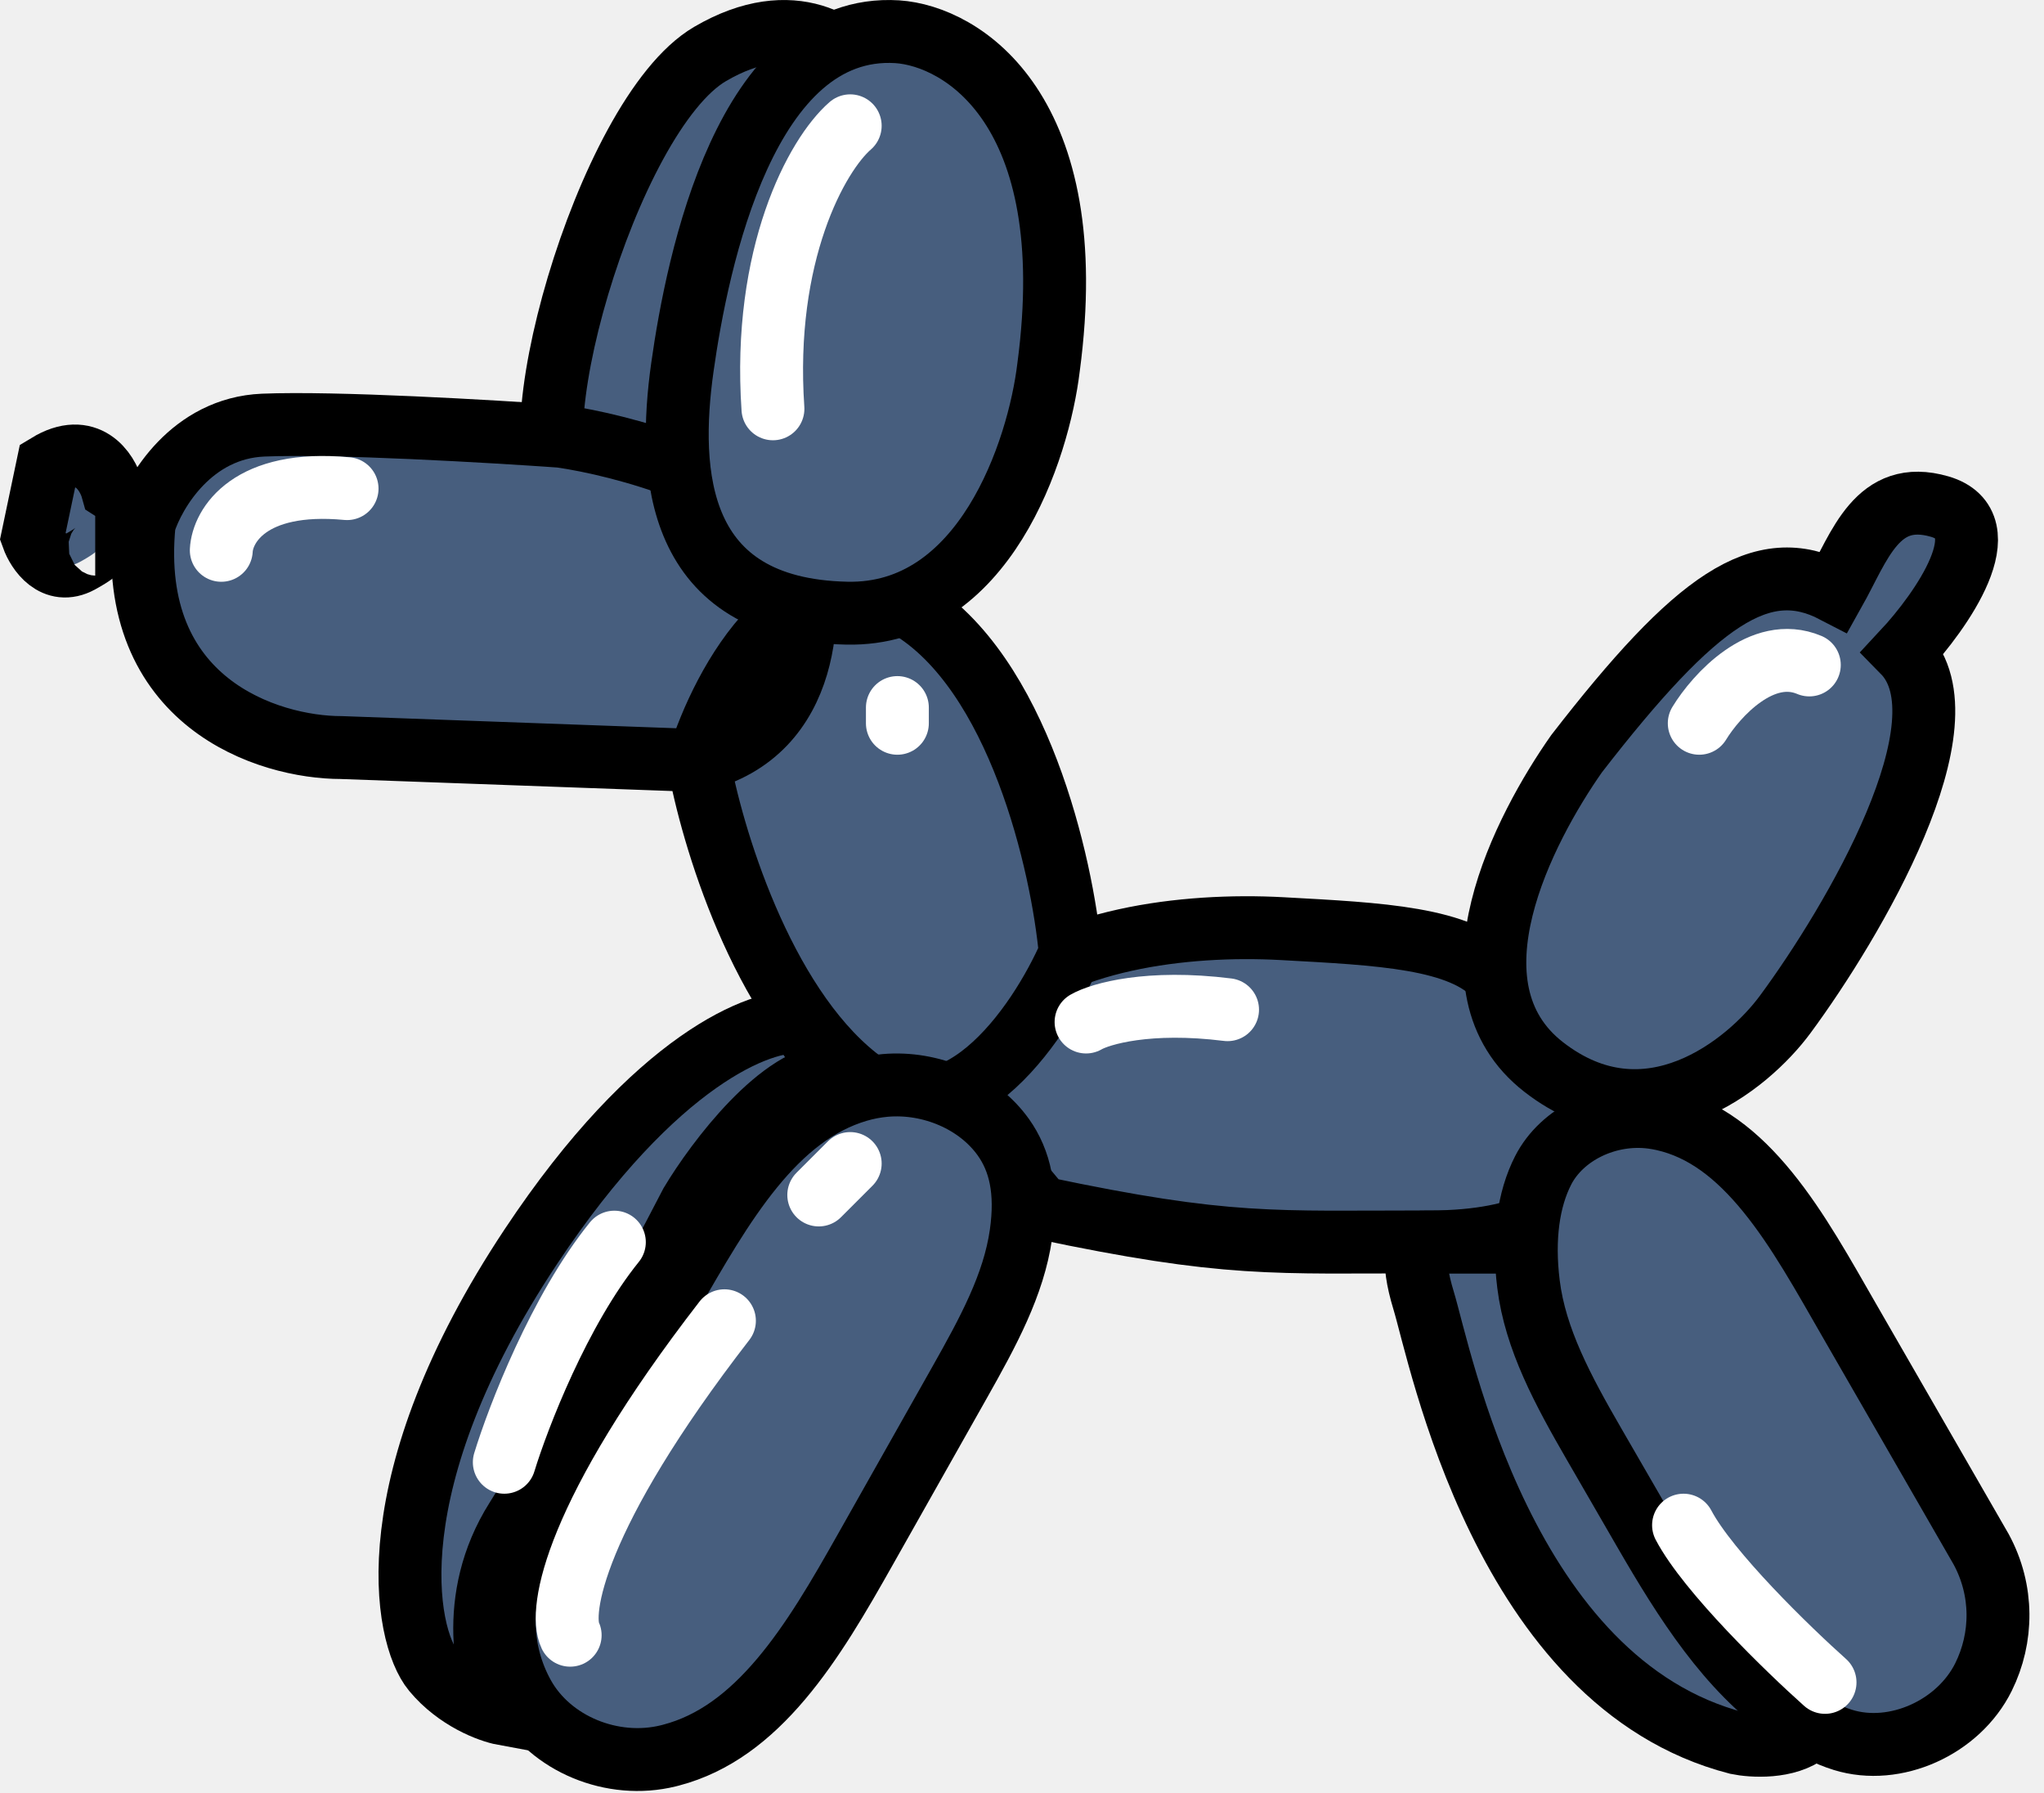
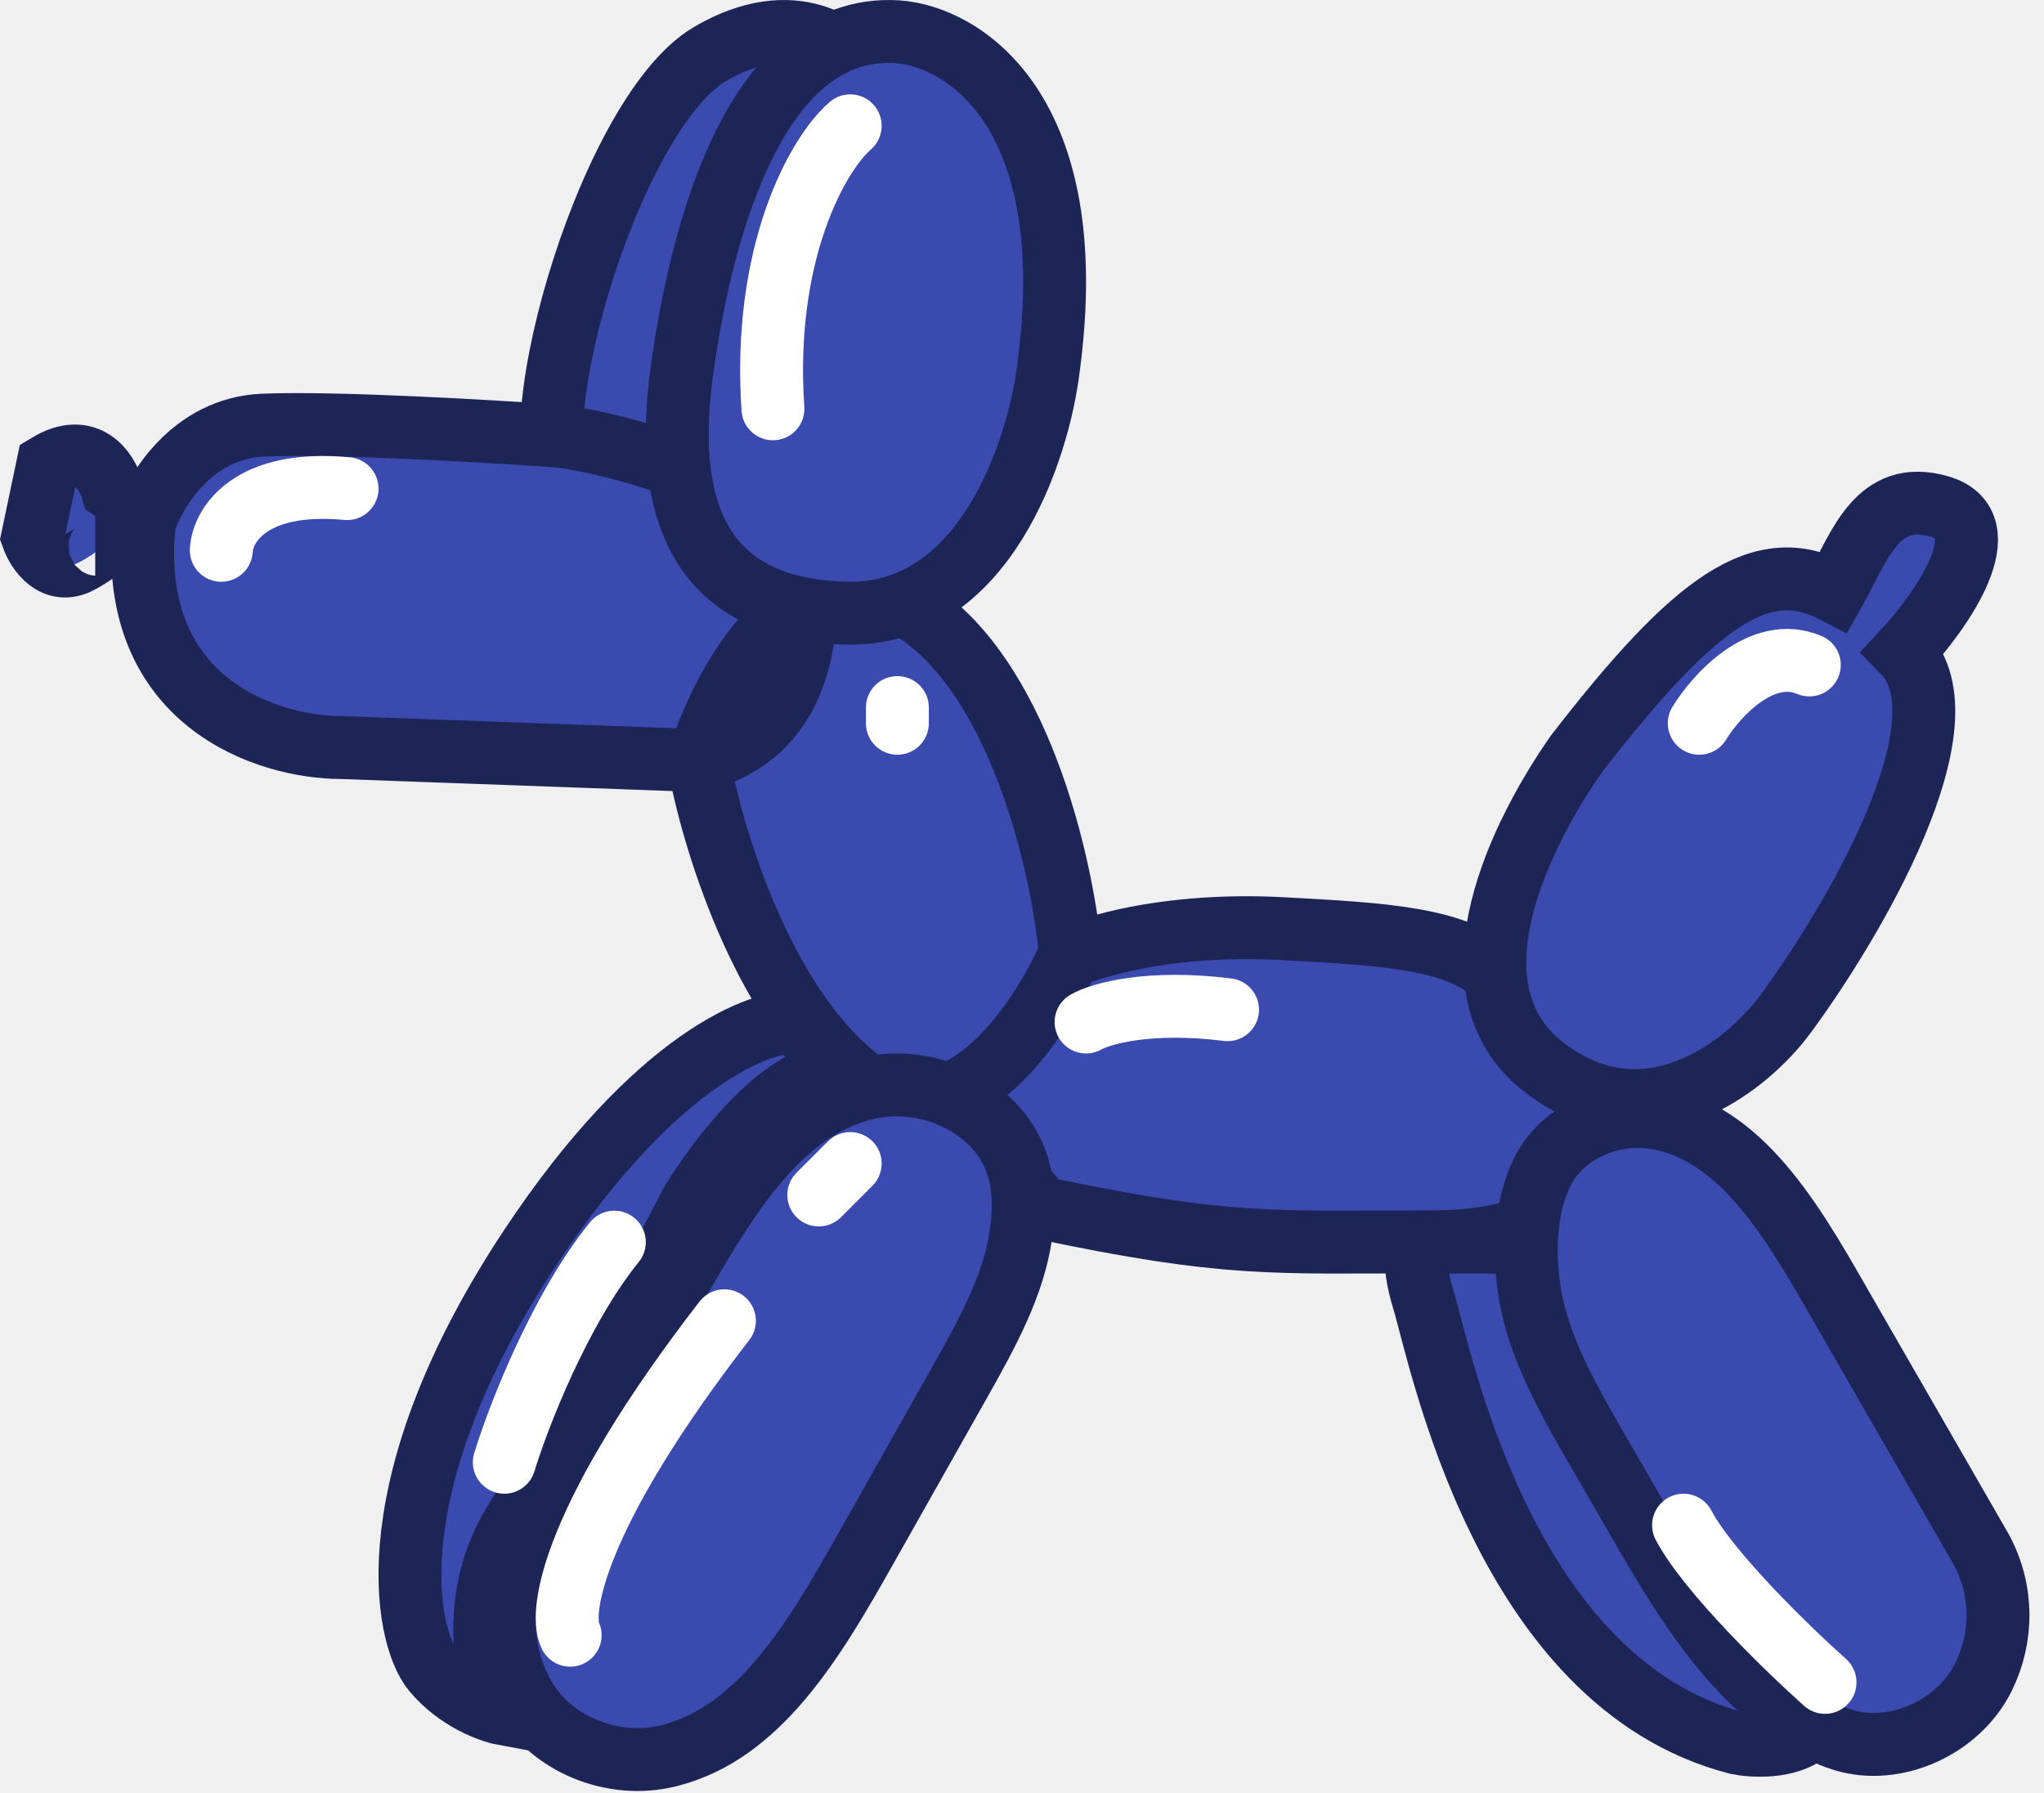
<svg xmlns="http://www.w3.org/2000/svg" width="130" height="114" viewBox="0 0 130 114" fill="none">
-   <path d="M50.85 65.016L53.074 68.344C49.704 68.344 45.585 73.813 43.946 76.547C41.567 81.144 36.013 91.597 32.83 96.638C29.647 101.678 30.958 106.98 32.011 109.001C31.153 108.842 29.062 108.074 27.564 106.267C25.692 104.008 23.82 94.26 33.766 79.281C41.723 67.298 48.471 64.778 50.85 65.016Z" fill="#475E7E" stroke="black" stroke-width="4" />
-   <path d="M62.239 72.04L66.24 76.822C78.126 79.327 80.95 78.985 90.953 78.985C97.361 78.985 99.818 76.86 100.132 75.684L103.074 69.195C101.191 67.677 96.978 64.14 95.189 62.136C92.953 59.631 87.775 59.404 81.538 59.062C75.301 58.721 67.299 59.745 63.18 63.844C59.885 67.122 61.179 70.674 62.239 72.04Z" fill="#475E7E" stroke="black" stroke-width="4" />
-   <path d="M90.543 79.001H98.45C104.508 88.943 116.293 109.09 114.971 110.144C113.649 111.198 111.431 111.062 110.487 110.863C95.617 107.03 91.605 86.188 90.543 82.714C89.693 79.935 90.189 79.081 90.543 79.001Z" fill="#475E7E" stroke="black" stroke-width="4" />
-   <path d="M45.16 3.434C50.48 0.318 53.986 3.001 55.074 4.732L48.666 28.691C45.886 30.304 39.527 33.129 36.335 31.524C32.346 29.517 38.511 7.329 45.16 3.434Z" fill="#475E7E" stroke="black" stroke-width="4" />
-   <path d="M54.472 68.523C48.416 63.715 45.246 53.084 44.418 48.37L21.709 47.545C17.057 47.545 8.036 44.693 9.172 33.284C9.802 31.281 12.2 27.226 16.741 27.038C21.283 26.849 31.25 27.431 35.666 27.745C39.49 28.295 47.872 30.479 50.805 34.816C51.036 35.777 51.208 37.011 51.215 38.347C53.099 37.291 55.305 37.119 57.784 38.588C64.786 42.736 67.561 55.009 68.074 60.627C66.063 65.262 60.528 73.332 54.472 68.523Z" fill="#475E7E" />
-   <path d="M44.418 48.37C45.246 53.084 48.416 63.715 54.472 68.523C60.528 73.332 66.063 65.262 68.074 60.627C67.561 55.009 64.786 42.736 57.784 38.588C50.782 34.439 45.956 43.38 44.418 48.37ZM44.418 48.37C51.704 46.578 51.712 38.588 50.805 34.816C47.872 30.479 39.49 28.295 35.666 27.745C31.25 27.431 21.283 26.849 16.741 27.038C12.2 27.226 9.802 31.281 9.172 33.284C8.036 44.693 17.057 47.545 21.709 47.545L44.418 48.37Z" stroke="black" stroke-width="4" />
-   <path d="M56.294 69.034C59.204 68.78 62.208 70.068 63.819 72.336C64.868 73.813 65.329 75.745 64.935 78.496C64.475 81.71 62.856 84.691 61.02 87.944L55.045 98.531C53.379 101.484 51.696 104.404 49.667 106.802C47.656 109.179 45.414 110.908 42.69 111.625C42.627 111.642 42.564 111.657 42.502 111.673C38.953 112.547 35.005 110.922 33.288 107.835C31.737 105.048 31.612 101.58 33.256 98.584L42.624 82.417C44.297 79.531 45.914 76.662 47.87 74.262C49.806 71.885 51.946 70.135 54.561 69.364C55.129 69.197 55.705 69.086 56.294 69.034Z" fill="#475E7E" stroke="black" stroke-width="4" />
-   <path d="M98.189 67.87C91.63 62.78 96.957 52.665 100.267 47.943C107.888 38.1 112.045 35.219 116.664 37.62C118.28 34.739 119.389 31.066 123.361 32.218C127.333 33.37 123.476 38.86 121.051 41.461C125.393 45.879 117.857 58.667 113.546 64.509C111.16 67.75 104.747 72.96 98.189 67.87Z" fill="#475E7E" stroke="black" stroke-width="4" />
-   <path d="M66.69 23.353C68.876 6.949 61.185 2.294 57.066 2.018C47.441 1.425 44.351 16.597 43.401 23.353C42.45 30.109 42.925 38.761 53.857 38.998C62.603 39.188 66.056 28.647 66.69 23.353Z" fill="#475E7E" stroke="black" stroke-width="4" />
-   <path d="M7.143 31.134L9.074 32.368V34.611H6.056C6.419 34.611 6.732 34.836 5.091 35.733C3.45 36.63 2.396 35.06 2.074 34.163L3.039 29.563C5.55 28.038 6.821 29.975 7.143 31.134Z" fill="#475E7E" stroke="black" stroke-width="4" />
+   <path d="M50.85 65.016L53.074 68.344C49.704 68.344 45.585 73.813 43.946 76.547C41.567 81.144 36.013 91.597 32.83 96.638C29.647 101.678 30.958 106.98 32.011 109.001C31.153 108.842 29.062 108.074 27.564 106.267C25.692 104.008 23.82 94.26 33.766 79.281C41.723 67.298 48.471 64.778 50.85 65.016Z" fill="#3A4AAF" stroke="#1D2557" stroke-width="4" />
+   <path d="M62.239 72.04L66.24 76.822C78.126 79.327 80.95 78.985 90.953 78.985C97.361 78.985 99.818 76.86 100.132 75.684L103.074 69.195C101.191 67.677 96.978 64.14 95.189 62.136C92.953 59.631 87.775 59.404 81.538 59.062C75.301 58.721 67.299 59.745 63.18 63.844C59.885 67.122 61.179 70.674 62.239 72.04Z" fill="#3A4AAF" stroke="#1D2557" stroke-width="4" />
+   <path d="M90.543 79.001H98.45C104.508 88.943 116.293 109.09 114.971 110.144C113.649 111.198 111.431 111.062 110.487 110.863C95.617 107.03 91.605 86.188 90.543 82.714C89.693 79.935 90.189 79.081 90.543 79.001Z" fill="#3A4AAF" stroke="#1D2557" stroke-width="4" />
+   <path d="M45.16 3.434C50.48 0.318 53.986 3.001 55.074 4.732L48.666 28.691C45.886 30.304 39.527 33.129 36.335 31.524C32.346 29.517 38.511 7.329 45.16 3.434Z" fill="#3A4AAF" stroke="#1D2557" stroke-width="4" />
+   <path d="M54.472 68.523C48.416 63.715 45.246 53.084 44.418 48.37L21.709 47.545C17.057 47.545 8.036 44.693 9.172 33.284C9.802 31.281 12.2 27.226 16.741 27.038C21.283 26.849 31.25 27.431 35.666 27.745C39.49 28.295 47.872 30.479 50.805 34.816C51.036 35.777 51.208 37.011 51.215 38.347C53.099 37.291 55.305 37.119 57.784 38.588C64.786 42.736 67.561 55.009 68.074 60.627C66.063 65.262 60.528 73.332 54.472 68.523Z" fill="#3A4AAF" />
+   <path d="M44.418 48.37C45.246 53.084 48.416 63.715 54.472 68.523C60.528 73.332 66.063 65.262 68.074 60.627C67.561 55.009 64.786 42.736 57.784 38.588C50.782 34.439 45.956 43.38 44.418 48.37ZM44.418 48.37C51.704 46.578 51.712 38.588 50.805 34.816C47.872 30.479 39.49 28.295 35.666 27.745C31.25 27.431 21.283 26.849 16.741 27.038C12.2 27.226 9.802 31.281 9.172 33.284C8.036 44.693 17.057 47.545 21.709 47.545L44.418 48.37Z" stroke="#1D2557" stroke-width="4" />
+   <path d="M56.294 69.034C59.204 68.78 62.208 70.068 63.819 72.336C64.868 73.813 65.329 75.745 64.935 78.496C64.475 81.71 62.856 84.691 61.02 87.944L55.045 98.531C53.379 101.484 51.696 104.404 49.667 106.802C47.656 109.179 45.414 110.908 42.69 111.625C42.627 111.642 42.564 111.657 42.502 111.673C38.953 112.547 35.005 110.922 33.288 107.835C31.737 105.048 31.612 101.58 33.256 98.584L42.624 82.417C44.297 79.531 45.914 76.662 47.87 74.262C49.806 71.885 51.946 70.135 54.561 69.364C55.129 69.197 55.705 69.086 56.294 69.034Z" fill="#3A4AAF" stroke="#1D2557" stroke-width="4" />
+   <path d="M98.189 67.87C91.63 62.78 96.957 52.665 100.267 47.943C107.888 38.1 112.045 35.219 116.664 37.62C118.28 34.739 119.389 31.066 123.361 32.218C127.333 33.37 123.476 38.86 121.051 41.461C125.393 45.879 117.857 58.667 113.546 64.509C111.16 67.75 104.747 72.96 98.189 67.87Z" fill="#3A4AAF" stroke="#1D2557" stroke-width="4" />
+   <path d="M66.69 23.353C68.876 6.949 61.185 2.294 57.066 2.018C47.441 1.425 44.351 16.597 43.401 23.353C42.45 30.109 42.925 38.761 53.857 38.998C62.603 39.188 66.056 28.647 66.69 23.353Z" fill="#3A4AAF" stroke="#1D2557" stroke-width="4" />
+   <path d="M7.143 31.134L9.074 32.368V34.611H6.056C6.419 34.611 6.732 34.836 5.091 35.733C3.45 36.63 2.396 35.06 2.074 34.163L3.039 29.563C5.55 28.038 6.821 29.975 7.143 31.134Z" fill="#3A4AAF" stroke="#1D2557" stroke-width="4" />
  <path d="M36.263 104.001C35.541 102.493 36.493 96.382 46.074 84.001" stroke="white" stroke-width="4" stroke-linecap="round" />
  <path d="M52.074 76.001L54.074 74.001" stroke="white" stroke-width="4" stroke-linecap="round" />
  <path d="M32.074 93.001C32.953 90.129 35.585 83.309 39.074 79.001" stroke="white" stroke-width="4" stroke-linecap="round" />
  <path d="M69.074 65.001C69.982 64.478 73.053 63.589 78.074 64.217" stroke="white" stroke-width="4" stroke-linecap="round" />
  <path d="M108.074 46.001C109.154 44.234 112.066 41.019 115.074 42.291" stroke="white" stroke-width="4" stroke-linecap="round" />
  <path d="M57.074 45.001V46.001" stroke="white" stroke-width="4" stroke-linecap="round" />
  <path d="M14.074 35.001C14.153 33.448 15.865 30.489 22.074 31.077" stroke="white" stroke-width="4" stroke-linecap="round" />
  <path d="M54.074 8.001C51.948 9.844 48.485 16.183 49.16 26.001" stroke="white" stroke-width="4" stroke-linecap="round" />
-   <path d="M105.076 71.066C102.255 70.699 99.342 72.102 98.147 74.434C97.206 76.27 96.85 78.753 97.214 81.677C97.648 85.162 99.39 88.398 101.395 91.865L104.568 97.353C107.21 101.922 109.903 106.144 113.807 108.889C115.114 109.808 116.23 110.353 117.216 110.659C120.533 111.687 124.563 109.876 126.154 106.657C127.384 104.168 127.425 101.158 126.005 98.538L117.641 84.018C115.968 81.113 114.372 78.204 112.419 75.805C110.49 73.434 108.377 71.775 105.791 71.193C105.554 71.14 105.316 71.098 105.076 71.066Z" fill="#475E7E" stroke="black" stroke-width="4" />
+   <path d="M105.076 71.066C102.255 70.699 99.342 72.102 98.147 74.434C97.206 76.27 96.85 78.753 97.214 81.677C97.648 85.162 99.39 88.398 101.395 91.865L104.568 97.353C107.21 101.922 109.903 106.144 113.807 108.889C115.114 109.808 116.23 110.353 117.216 110.659C120.533 111.687 124.563 109.876 126.154 106.657C127.384 104.168 127.425 101.158 126.005 98.538L117.641 84.018C115.968 81.113 114.372 78.204 112.419 75.805C110.49 73.434 108.377 71.775 105.791 71.193C105.554 71.14 105.316 71.098 105.076 71.066Z" fill="#3A4AAF" stroke="#1D2557" stroke-width="4" />
  <path d="M116.074 107.001C113.728 104.908 108.643 99.978 107.074 97.001" stroke="white" stroke-width="4" stroke-linecap="round" />
</svg>
